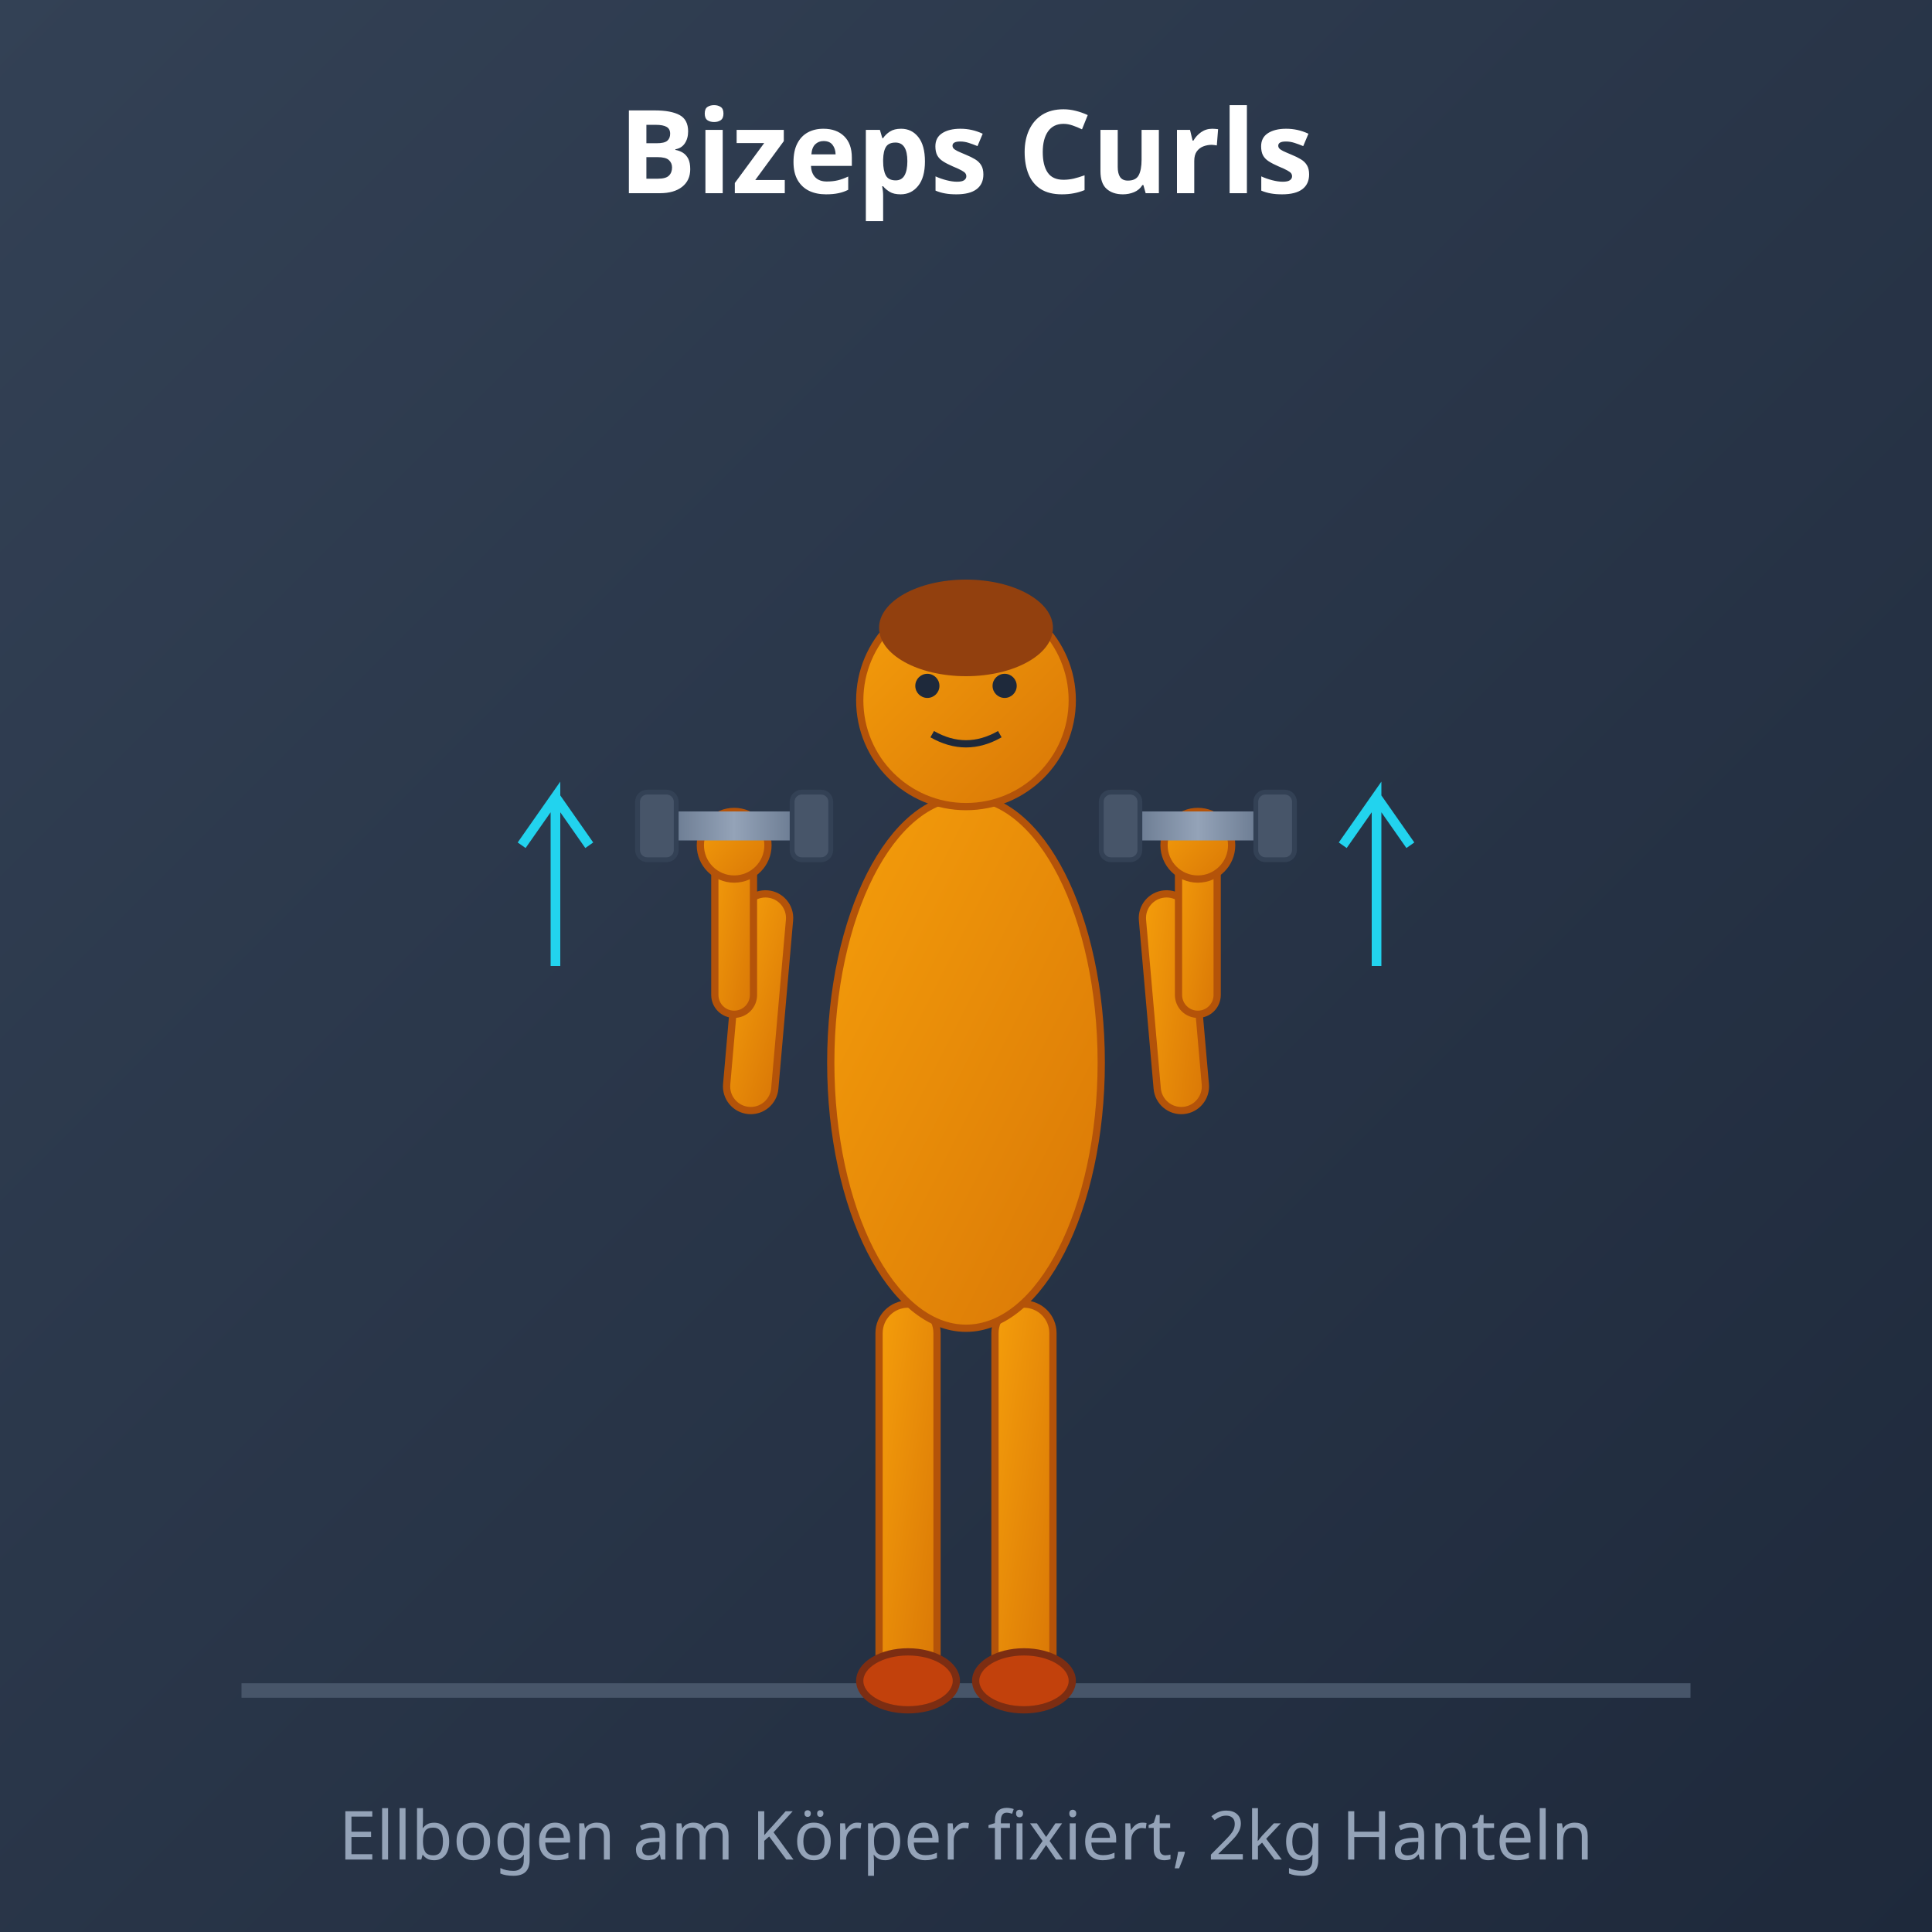
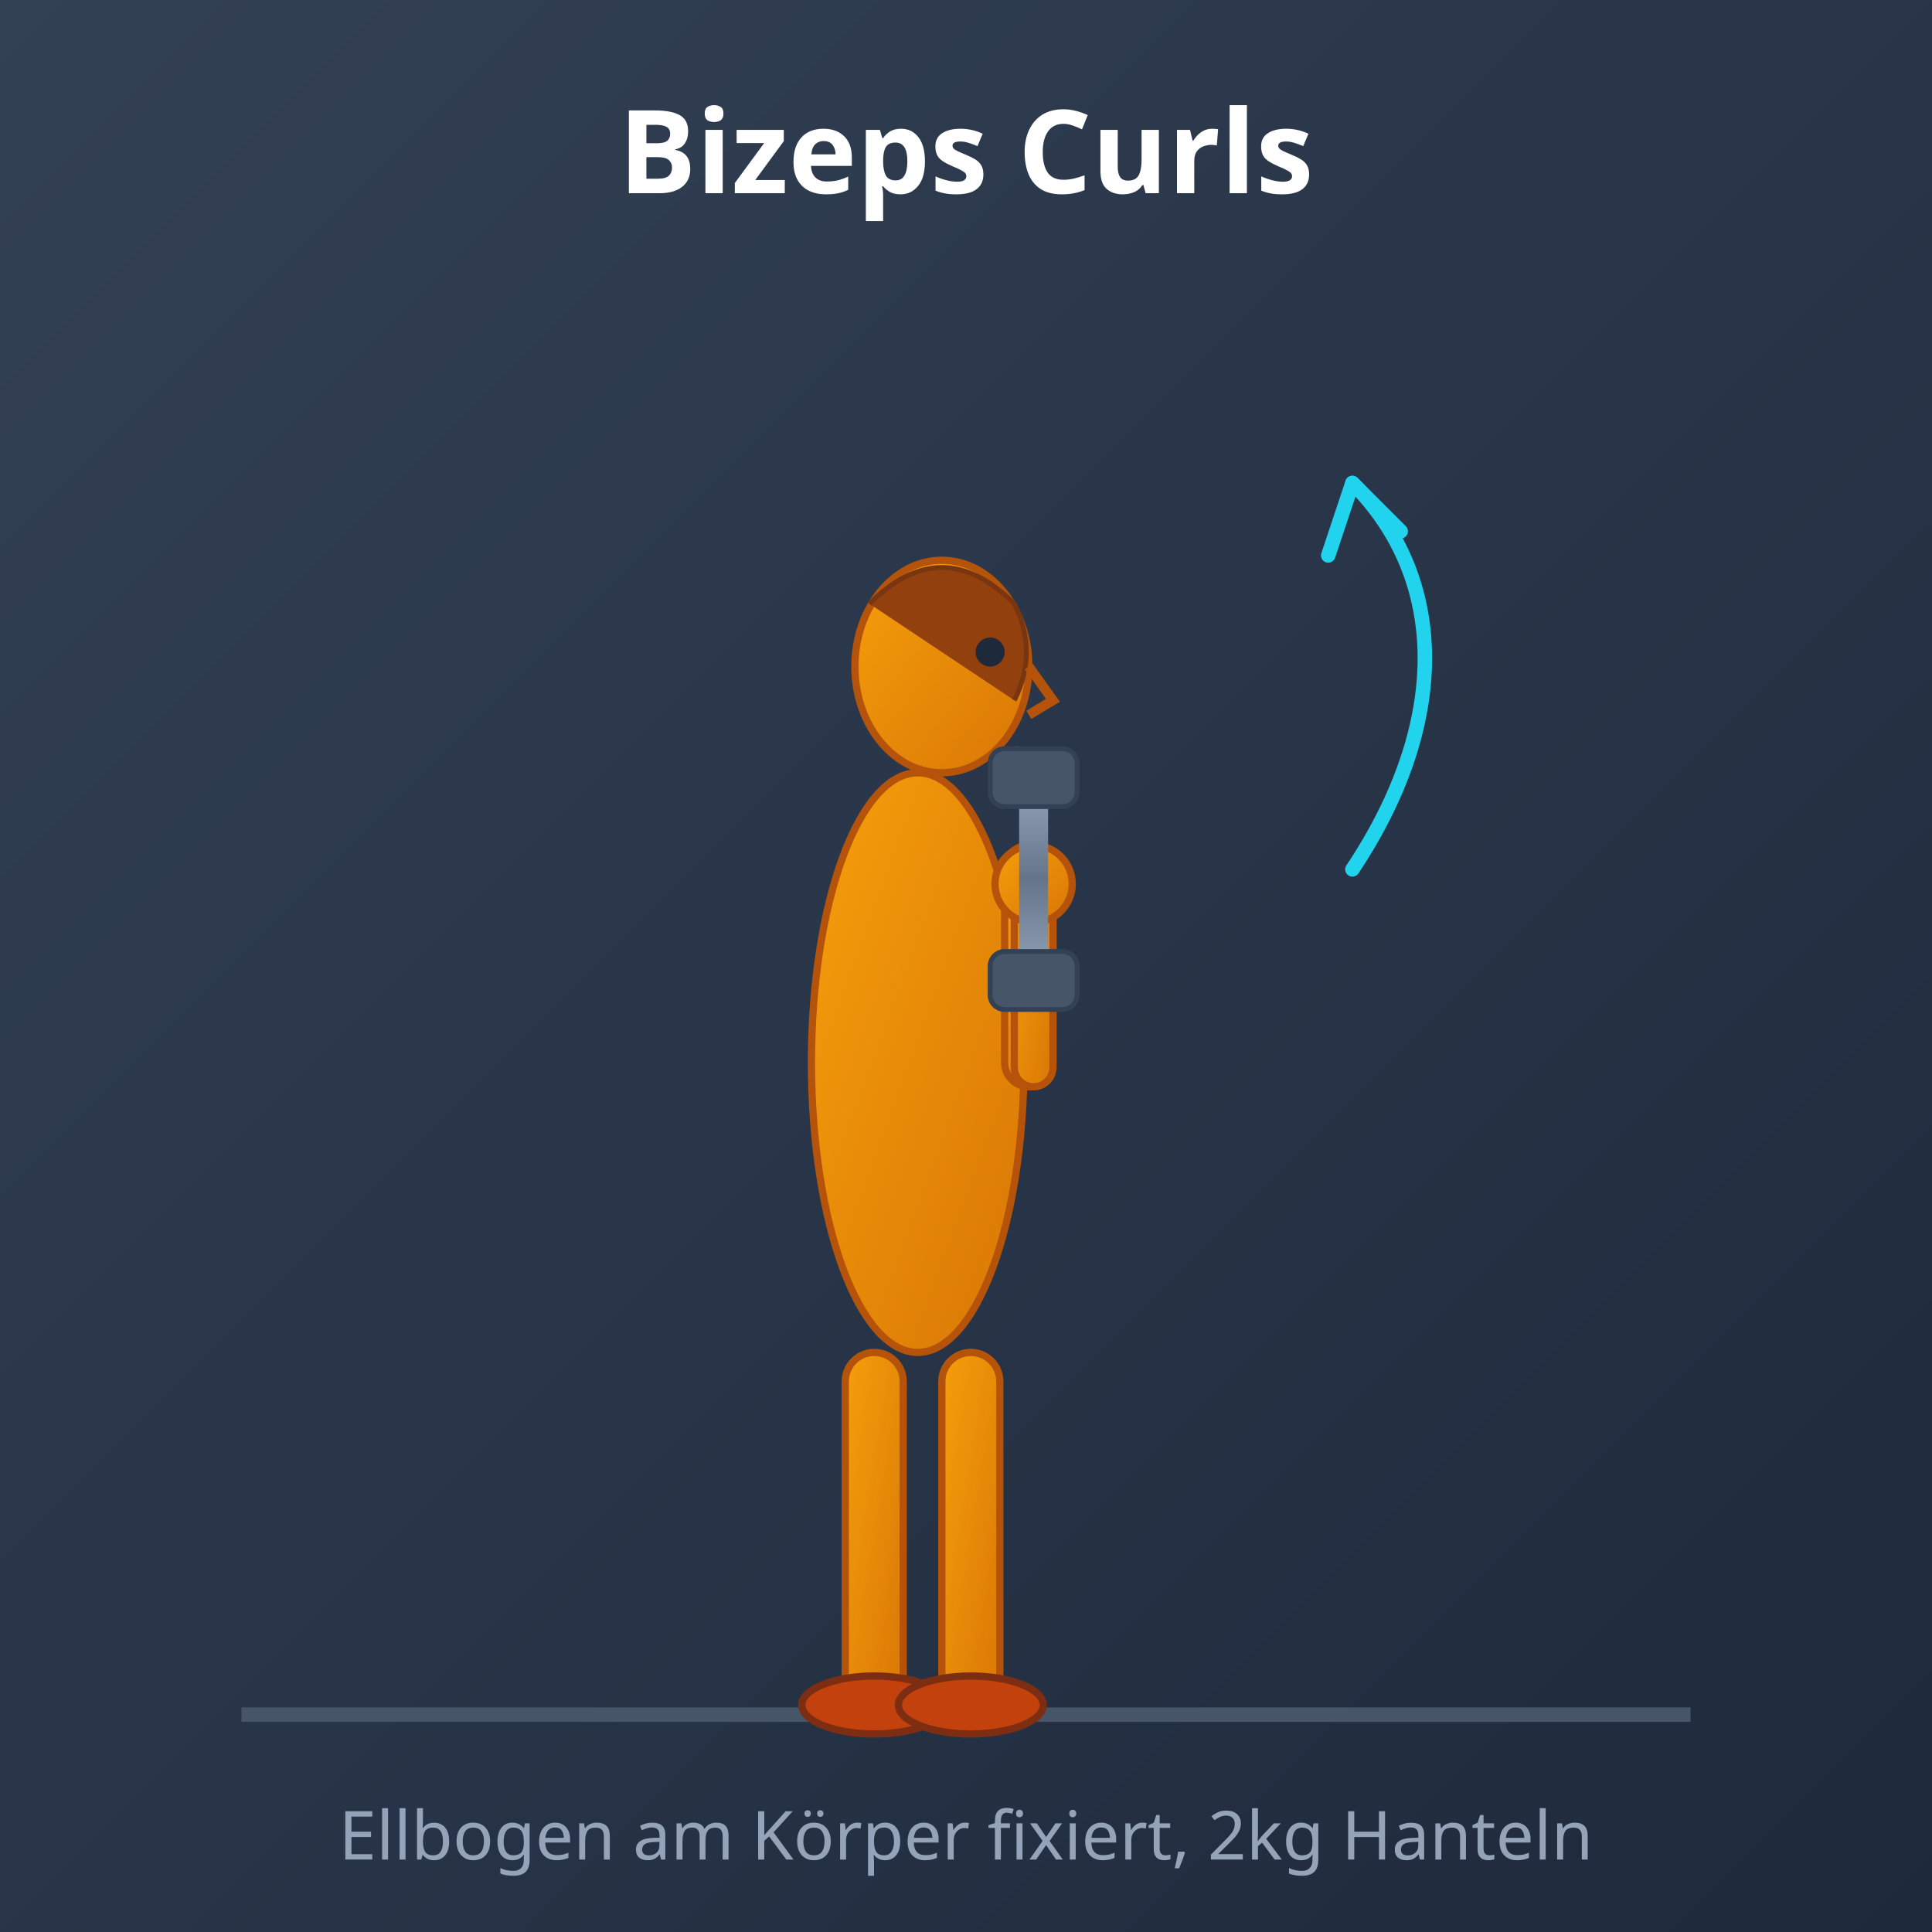
<svg xmlns="http://www.w3.org/2000/svg" width="400" height="400" viewBox="0 0 400 400">
  <defs>
    <linearGradient id="bgBizepsH" x1="0%" y1="0%" x2="100%" y2="100%">
      <stop offset="0%" style="stop-color:#334155;stop-opacity:1" />
      <stop offset="100%" style="stop-color:#1e293b;stop-opacity:1" />
    </linearGradient>
    <linearGradient id="bodyBizepsH" x1="0%" y1="0%" x2="100%" y2="100%">
      <stop offset="0%" style="stop-color:#f59e0b;stop-opacity:1" />
      <stop offset="100%" style="stop-color:#d97706;stop-opacity:1" />
    </linearGradient>
-     <linearGradient id="dumbbellGrad" x1="0%" y1="0%" x2="100%" y2="0%">
-       <stop offset="0%" style="stop-color:#64748b;stop-opacity:1" />
-       <stop offset="50%" style="stop-color:#94a3b8;stop-opacity:1" />
-       <stop offset="100%" style="stop-color:#64748b;stop-opacity:1" />
+     <linearGradient id="dumbbellGrad" x1="0%" y1="0%" x2="0%" y2="100%">
+       <stop offset="0%" style="stop-color:#94a3b8;stop-opacity:1" />
+       <stop offset="50%" style="stop-color:#64748b;stop-opacity:1" />
+       <stop offset="100%" style="stop-color:#94a3b8;stop-opacity:1" />
    </linearGradient>
  </defs>
  <rect width="400" height="400" fill="url(#bgBizepsH)" />
  <text x="200" y="40" font-family="system-ui" font-size="24" font-weight="bold" fill="#ffffff" text-anchor="middle">Bizeps Curls</text>
-   <line x1="50" y1="350" x2="350" y2="350" stroke="#475569" stroke-width="3" />
-   <rect x="182" y="270" width="12" height="80" rx="6" fill="url(#bodyBizepsH)" stroke="#b45309" stroke-width="1.5" />
-   <rect x="206" y="270" width="12" height="80" rx="6" fill="url(#bodyBizepsH)" stroke="#b45309" stroke-width="1.5" />
-   <ellipse cx="188" cy="348" rx="10" ry="6" fill="#c2410c" stroke="#7c2d12" stroke-width="1.5" />
-   <ellipse cx="212" cy="348" rx="10" ry="6" fill="#c2410c" stroke="#7c2d12" stroke-width="1.5" />
-   <ellipse cx="200" cy="220" rx="28" ry="55" fill="url(#bodyBizepsH)" stroke="#b45309" stroke-width="1.5" />
-   <circle cx="200" cy="145" r="22" fill="url(#bodyBizepsH)" stroke="#b45309" stroke-width="1.5" />
-   <ellipse cx="200" cy="130" rx="18" ry="10" fill="#92400e" />
-   <circle cx="192" cy="142" r="2.5" fill="#1e293b" />
-   <circle cx="208" cy="142" r="2.5" fill="#1e293b" />
-   <path d="M 193 152 Q 200 156 207 152" stroke="#1e293b" stroke-width="1.5" fill="none" />
+   <line x1="50" y1="355" x2="350" y2="355" stroke="#475569" stroke-width="3" />
+   <rect x="175" y="280" width="12" height="75" rx="6" fill="url(#bodyBizepsH)" stroke="#b45309" stroke-width="1.5" />
+   <rect x="195" y="280" width="12" height="75" rx="6" fill="url(#bodyBizepsH)" stroke="#b45309" stroke-width="1.5" />
+   <ellipse cx="181" cy="353" rx="15" ry="6" fill="#c2410c" stroke="#7c2d12" stroke-width="1.5" />
+   <ellipse cx="201" cy="353" rx="15" ry="6" fill="#c2410c" stroke="#7c2d12" stroke-width="1.5" />
+   <ellipse cx="190" cy="220" rx="22" ry="60" fill="url(#bodyBizepsH)" stroke="#b45309" stroke-width="1.5" />
+   <ellipse cx="195" cy="138" rx="18" ry="22" fill="url(#bodyBizepsH)" stroke="#b45309" stroke-width="1.5" />
+   <path d="M 180 125 Q 195 110 210 125 Q 215 135 210 145" fill="#92400e" stroke="#78350f" stroke-width="1" />
+   <circle cx="205" cy="135" r="3" fill="#1e293b" />
+   <path d="M 213 138 L 218 145 L 213 148" stroke="#b45309" stroke-width="2" fill="none" />
+   <path d="M 210 155 Q 215 158 212 160" stroke="#92400e" stroke-width="1.5" fill="none" />
+   <rect x="208" y="175" width="10" height="50" rx="5" fill="url(#bodyBizepsH)" stroke="#b45309" stroke-width="1.5" />
  <g>
-     <rect x="152" y="185" width="10" height="45" rx="5" fill="url(#bodyBizepsH)" stroke="#b45309" stroke-width="1.5" transform="rotate(5 157 207)" />
-     <rect x="148" y="170" width="8" height="40" rx="4" fill="url(#bodyBizepsH)" stroke="#b45309" stroke-width="1.5">
-       <animateTransform attributeName="transform" type="rotate" values="0 152 228; -120 152 228; 0 152 228" dur="2s" repeatCount="indefinite" />
+     <rect x="210" y="180" width="8" height="45" rx="4" fill="url(#bodyBizepsH)" stroke="#b45309" stroke-width="1.5">
+       <animateTransform attributeName="transform" type="rotate" values="0 214 225; -130 214 225; 0 214 225" dur="2s" repeatCount="indefinite" />
    </rect>
-     <circle cx="152" cy="175" r="7" fill="url(#bodyBizepsH)" stroke="#b45309" stroke-width="1.5">
-       <animateTransform attributeName="transform" type="rotate" values="0 152 228; -120 152 228; 0 152 228" dur="2s" repeatCount="indefinite" />
+     <circle cx="214" cy="183" r="8" fill="url(#bodyBizepsH)" stroke="#b45309" stroke-width="1.5">
+       <animateTransform attributeName="transform" type="rotate" values="0 214 225; -130 214 225; 0 214 225" dur="2s" repeatCount="indefinite" />
    </circle>
    <g>
-       <animateTransform attributeName="transform" type="rotate" values="0 152 228; -120 152 228; 0 152 228" dur="2s" repeatCount="indefinite" />
-       <rect x="137" y="168" width="30" height="6" rx="3" fill="url(#dumbbellGrad)" />
-       <rect x="132" y="164" width="8" height="14" rx="2" fill="#475569" stroke="#334155" stroke-width="1" />
-       <rect x="164" y="164" width="8" height="14" rx="2" fill="#475569" stroke="#334155" stroke-width="1" />
+       <animateTransform attributeName="transform" type="rotate" values="0 214 225; -130 214 225; 0 214 225" dur="2s" repeatCount="indefinite" />
+       <rect x="211" y="162" width="6" height="40" rx="3" fill="url(#dumbbellGrad)" />
+       <rect x="205" y="155" width="18" height="12" rx="3" fill="#475569" stroke="#334155" stroke-width="1" />
+       <rect x="205" y="197" width="18" height="12" rx="3" fill="#475569" stroke="#334155" stroke-width="1" />
    </g>
  </g>
-   <g>
-     <rect x="238" y="185" width="10" height="45" rx="5" fill="url(#bodyBizepsH)" stroke="#b45309" stroke-width="1.5" transform="rotate(-5 243 207)" />
-     <rect x="244" y="170" width="8" height="40" rx="4" fill="url(#bodyBizepsH)" stroke="#b45309" stroke-width="1.5">
-       <animateTransform attributeName="transform" type="rotate" values="0 248 228; 120 248 228; 0 248 228" dur="2s" repeatCount="indefinite" />
-     </rect>
-     <circle cx="248" cy="175" r="7" fill="url(#bodyBizepsH)" stroke="#b45309" stroke-width="1.5">
-       <animateTransform attributeName="transform" type="rotate" values="0 248 228; 120 248 228; 0 248 228" dur="2s" repeatCount="indefinite" />
-     </circle>
-     <g>
-       <animateTransform attributeName="transform" type="rotate" values="0 248 228; 120 248 228; 0 248 228" dur="2s" repeatCount="indefinite" />
-       <rect x="233" y="168" width="30" height="6" rx="3" fill="url(#dumbbellGrad)" />
-       <rect x="228" y="164" width="8" height="14" rx="2" fill="#475569" stroke="#334155" stroke-width="1" />
-       <rect x="260" y="164" width="8" height="14" rx="2" fill="#475569" stroke="#334155" stroke-width="1" />
-     </g>
-   </g>
-   <path d="M 115 200 L 115 165 L 108 175 M 115 165 L 122 175" stroke="#22d3ee" stroke-width="2" fill="none">
+   <path d="M 280 180 C 300 150 300 120 280 100" stroke="#22d3ee" stroke-width="3" fill="none" stroke-linecap="round">
    <animate attributeName="opacity" values="1;0.3;1" dur="2s" repeatCount="indefinite" />
  </path>
-   <path d="M 285 200 L 285 165 L 278 175 M 285 165 L 292 175" stroke="#22d3ee" stroke-width="2" fill="none">
+   <path d="M 280 100 L 275 115 M 280 100 L 290 110" stroke="#22d3ee" stroke-width="3" fill="none" stroke-linecap="round">
    <animate attributeName="opacity" values="1;0.3;1" dur="2s" repeatCount="indefinite" />
  </path>
  <text x="200" y="385" font-family="system-ui" font-size="14" fill="#94a3b8" text-anchor="middle">Ellbogen am Körper fixiert, 2kg Hanteln</text>
</svg>
